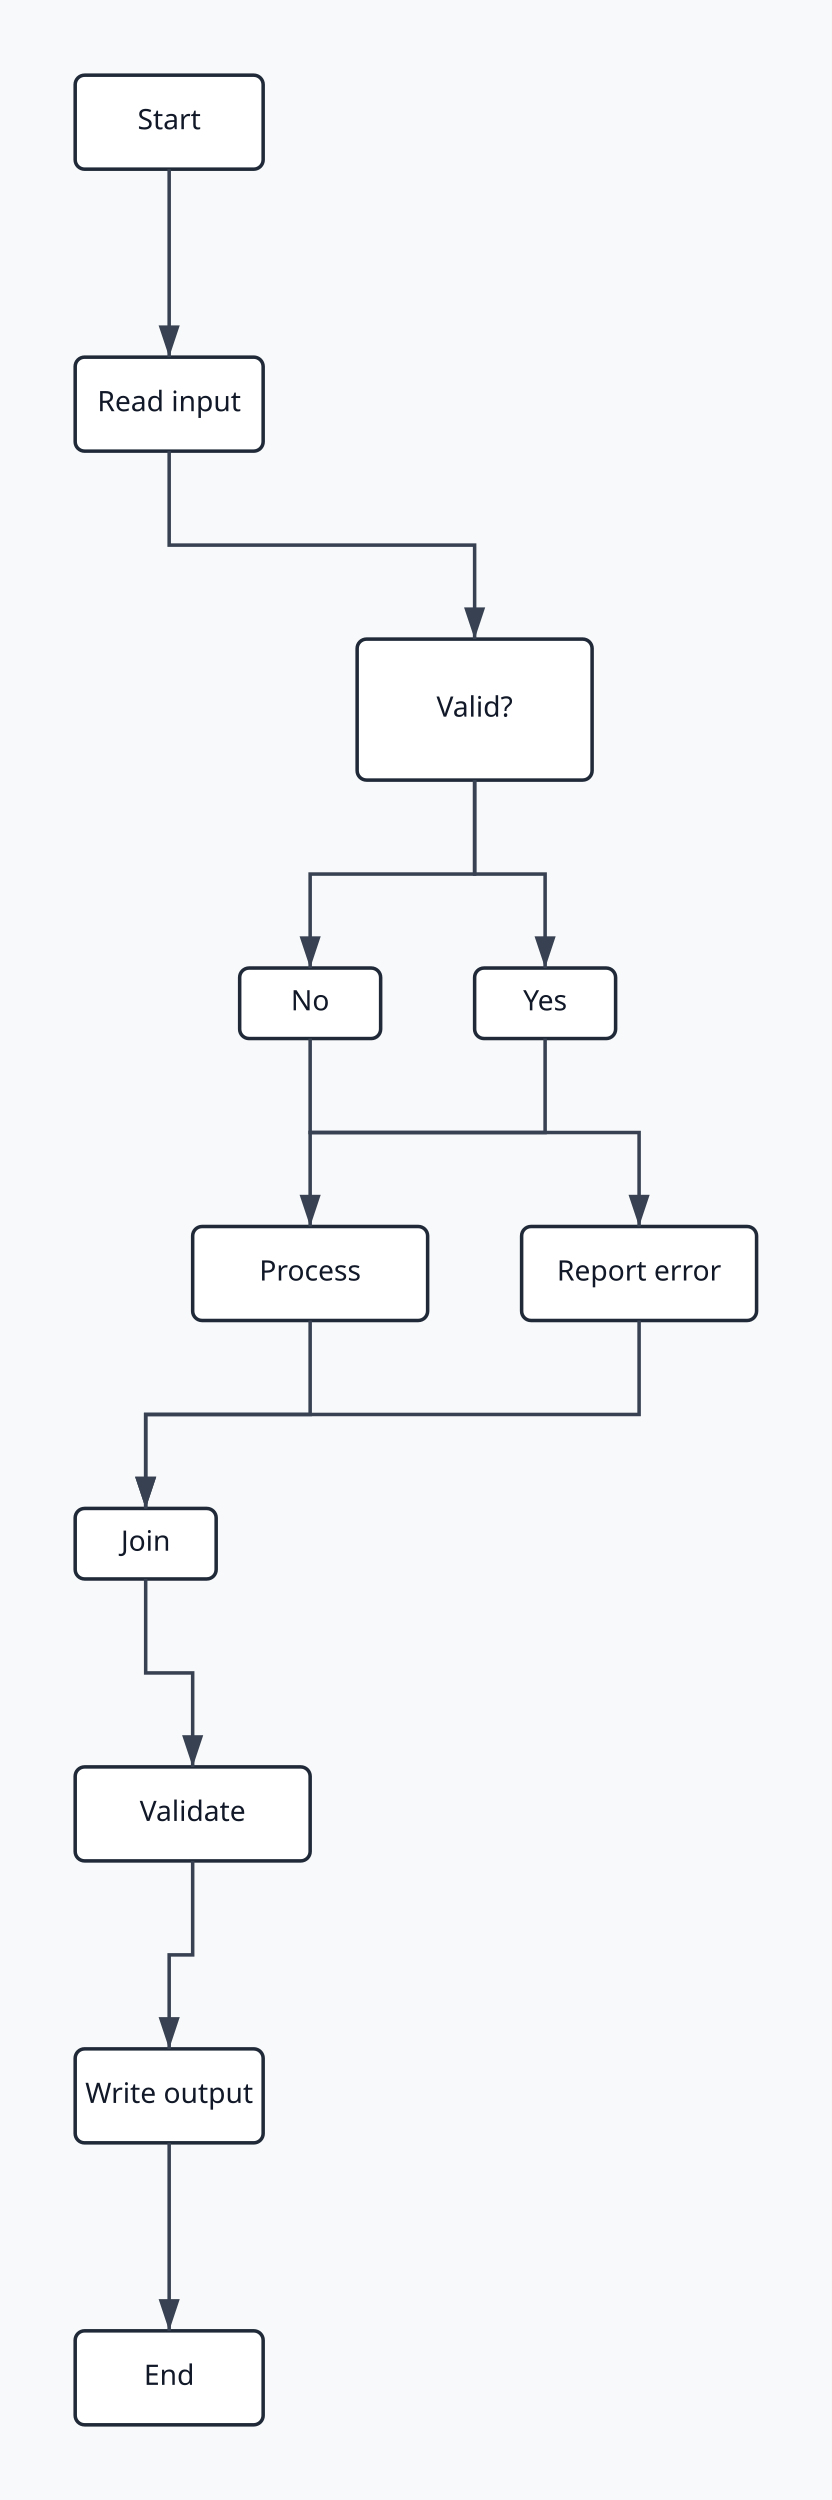
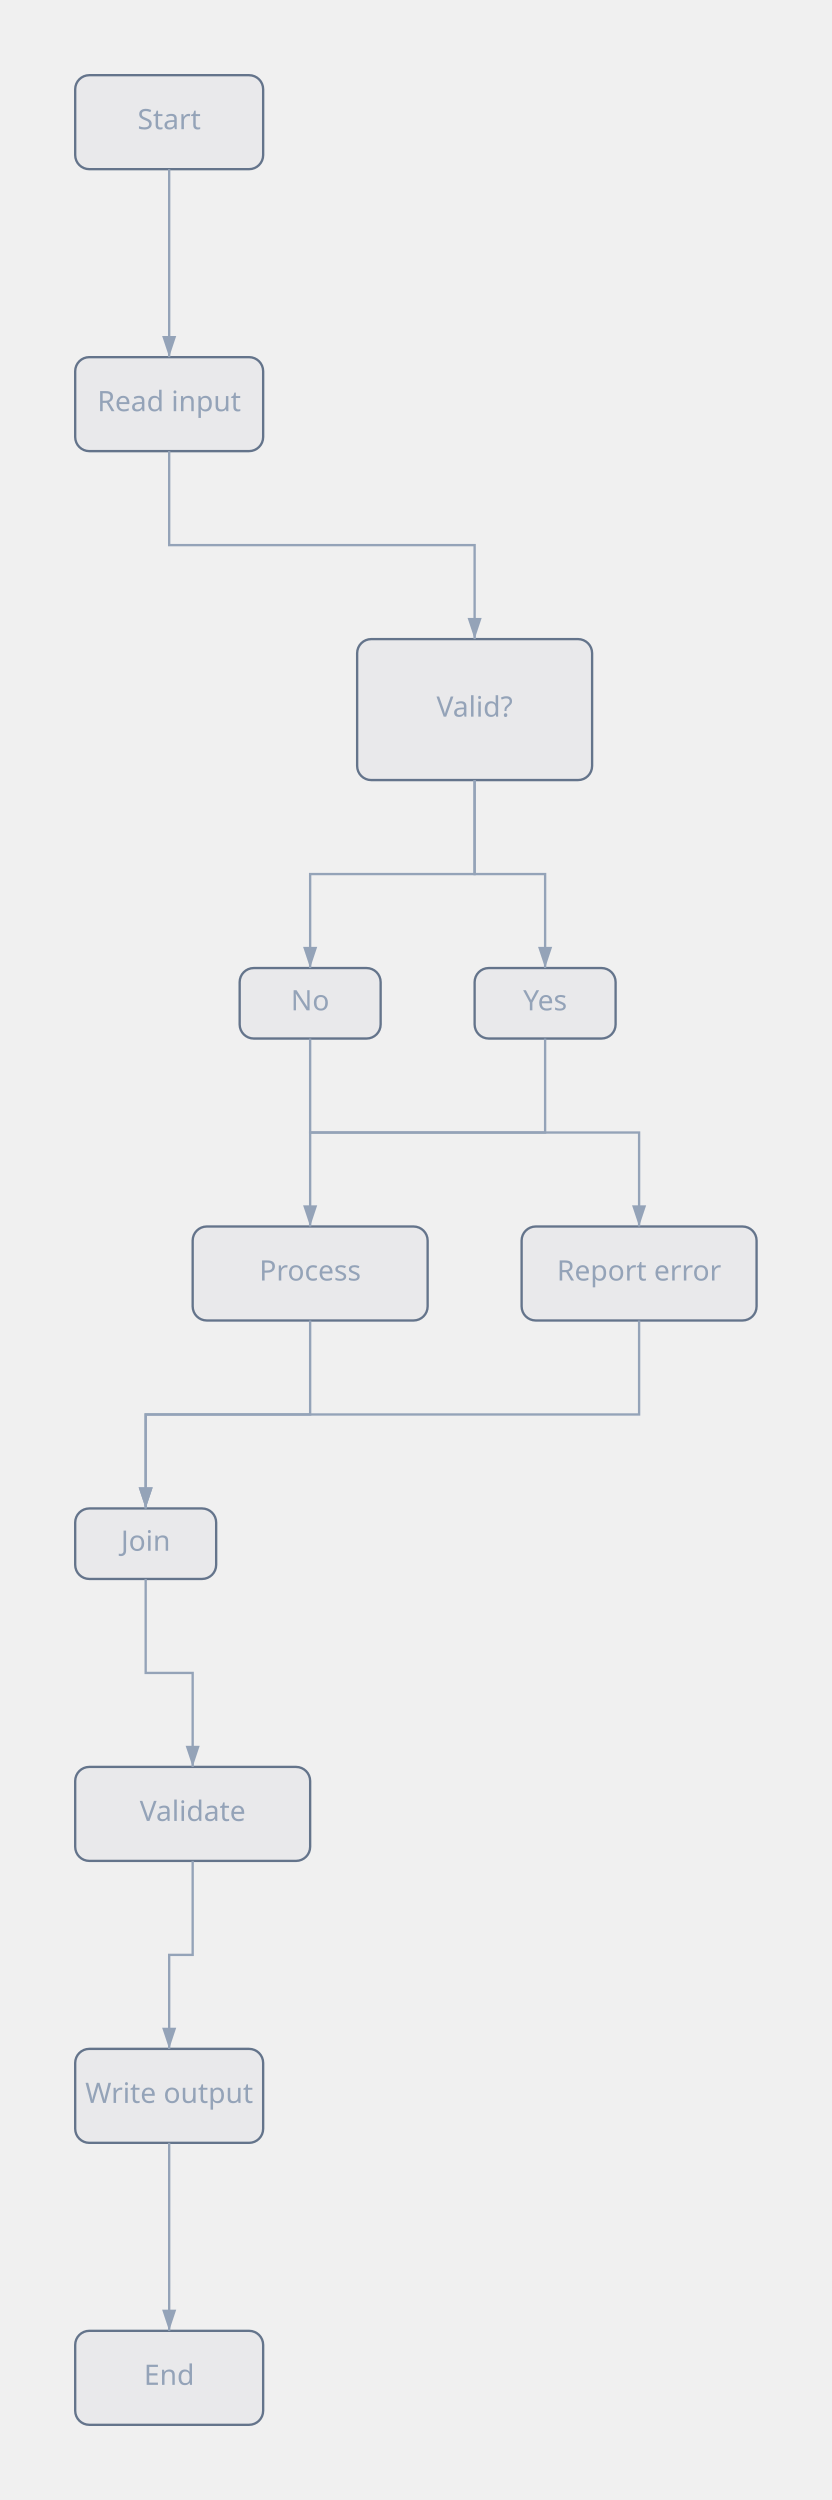
<svg xmlns="http://www.w3.org/2000/svg" width="354" height="1064" viewBox="0 0 354 1064">
  <defs>
    <marker id="elk-ts-arrow" markerWidth="10" markerHeight="10" refX="9" refY="3" orient="auto">
-       <path d="M0,0 L0,6 L9,3 z" fill="#374151" />
+       <path d="M0,0 L0,6 L9,3 z" fill="#94a3b8" />
    </marker>
  </defs>
-   <rect x="0" y="0" width="354" height="1064" fill="#f8f9fa" />
  <g transform="translate(12, 12)">
    <g transform="translate(20, 20)">
-       <rect x="0" y="0" width="80" height="40" fill="#ffffff" stroke="#1f2937" stroke-width="1.5" rx="4" />
-       <text x="40" y="23" text-anchor="middle" font-family="system-ui, sans-serif" font-size="12" fill="#111827">Start</text>
+       <rect x="0" y="0" width="80" height="40" fill="#64748b0d" stroke="#64748b" stroke-width="1" rx="6" />
+       <text x="40" y="23" text-anchor="middle" font-family="system-ui, sans-serif" font-size="12" fill="#94a3b8">Start</text>
    </g>
    <g transform="translate(20, 140)">
-       <rect x="0" y="0" width="80" height="40" fill="#ffffff" stroke="#1f2937" stroke-width="1.5" rx="4" />
-       <text x="40" y="23" text-anchor="middle" font-family="system-ui, sans-serif" font-size="12" fill="#111827">Read input</text>
+       <rect x="0" y="0" width="80" height="40" fill="#64748b0d" stroke="#64748b" stroke-width="1" rx="6" />
+       <text x="40" y="23" text-anchor="middle" font-family="system-ui, sans-serif" font-size="12" fill="#94a3b8">Read input</text>
    </g>
    <g transform="translate(140, 260)">
-       <rect x="0" y="0" width="100" height="60" fill="#ffffff" stroke="#1f2937" stroke-width="1.5" rx="4" />
-       <text x="50" y="33" text-anchor="middle" font-family="system-ui, sans-serif" font-size="12" fill="#111827">Valid?</text>
+       <rect x="0" y="0" width="100" height="60" fill="#64748b0d" stroke="#64748b" stroke-width="1" rx="6" />
+       <text x="50" y="33" text-anchor="middle" font-family="system-ui, sans-serif" font-size="12" fill="#94a3b8">Valid?</text>
    </g>
    <g transform="translate(190, 400)">
-       <rect x="0" y="0" width="60" height="30" fill="#ffffff" stroke="#1f2937" stroke-width="1.5" rx="4" />
-       <text x="30" y="18" text-anchor="middle" font-family="system-ui, sans-serif" font-size="12" fill="#111827">Yes</text>
+       <rect x="0" y="0" width="60" height="30" fill="#64748b0d" stroke="#64748b" stroke-width="1" rx="6" />
+       <text x="30" y="18" text-anchor="middle" font-family="system-ui, sans-serif" font-size="12" fill="#94a3b8">Yes</text>
    </g>
    <g transform="translate(90, 400)">
-       <rect x="0" y="0" width="60" height="30" fill="#ffffff" stroke="#1f2937" stroke-width="1.5" rx="4" />
-       <text x="30" y="18" text-anchor="middle" font-family="system-ui, sans-serif" font-size="12" fill="#111827">No</text>
+       <rect x="0" y="0" width="60" height="30" fill="#64748b0d" stroke="#64748b" stroke-width="1" rx="6" />
+       <text x="30" y="18" text-anchor="middle" font-family="system-ui, sans-serif" font-size="12" fill="#94a3b8">No</text>
    </g>
    <g transform="translate(70, 510)">
-       <rect x="0" y="0" width="100" height="40" fill="#ffffff" stroke="#1f2937" stroke-width="1.5" rx="4" />
-       <text x="50" y="23" text-anchor="middle" font-family="system-ui, sans-serif" font-size="12" fill="#111827">Process</text>
+       <rect x="0" y="0" width="100" height="40" fill="#64748b0d" stroke="#64748b" stroke-width="1" rx="6" />
+       <text x="50" y="23" text-anchor="middle" font-family="system-ui, sans-serif" font-size="12" fill="#94a3b8">Process</text>
    </g>
    <g transform="translate(210, 510)">
-       <rect x="0" y="0" width="100" height="40" fill="#ffffff" stroke="#1f2937" stroke-width="1.5" rx="4" />
-       <text x="50" y="23" text-anchor="middle" font-family="system-ui, sans-serif" font-size="12" fill="#111827">Report error</text>
+       <rect x="0" y="0" width="100" height="40" fill="#64748b0d" stroke="#64748b" stroke-width="1" rx="6" />
+       <text x="50" y="23" text-anchor="middle" font-family="system-ui, sans-serif" font-size="12" fill="#94a3b8">Report error</text>
    </g>
    <g transform="translate(20, 630)">
-       <rect x="0" y="0" width="60" height="30" fill="#ffffff" stroke="#1f2937" stroke-width="1.5" rx="4" />
-       <text x="30" y="18" text-anchor="middle" font-family="system-ui, sans-serif" font-size="12" fill="#111827">Join</text>
+       <rect x="0" y="0" width="60" height="30" fill="#64748b0d" stroke="#64748b" stroke-width="1" rx="6" />
+       <text x="30" y="18" text-anchor="middle" font-family="system-ui, sans-serif" font-size="12" fill="#94a3b8">Join</text>
    </g>
    <g transform="translate(20, 740)">
-       <rect x="0" y="0" width="100" height="40" fill="#ffffff" stroke="#1f2937" stroke-width="1.5" rx="4" />
-       <text x="50" y="23" text-anchor="middle" font-family="system-ui, sans-serif" font-size="12" fill="#111827">Validate</text>
+       <rect x="0" y="0" width="100" height="40" fill="#64748b0d" stroke="#64748b" stroke-width="1" rx="6" />
+       <text x="50" y="23" text-anchor="middle" font-family="system-ui, sans-serif" font-size="12" fill="#94a3b8">Validate</text>
    </g>
    <g transform="translate(20, 860)">
-       <rect x="0" y="0" width="80" height="40" fill="#ffffff" stroke="#1f2937" stroke-width="1.5" rx="4" />
-       <text x="40" y="23" text-anchor="middle" font-family="system-ui, sans-serif" font-size="12" fill="#111827">Write output</text>
+       <rect x="0" y="0" width="80" height="40" fill="#64748b0d" stroke="#64748b" stroke-width="1" rx="6" />
+       <text x="40" y="23" text-anchor="middle" font-family="system-ui, sans-serif" font-size="12" fill="#94a3b8">Write output</text>
    </g>
    <g transform="translate(20, 980)">
-       <rect x="0" y="0" width="80" height="40" fill="#ffffff" stroke="#1f2937" stroke-width="1.5" rx="4" />
-       <text x="40" y="23" text-anchor="middle" font-family="system-ui, sans-serif" font-size="12" fill="#111827">End</text>
+       <rect x="0" y="0" width="80" height="40" fill="#64748b0d" stroke="#64748b" stroke-width="1" rx="6" />
+       <text x="40" y="23" text-anchor="middle" font-family="system-ui, sans-serif" font-size="12" fill="#94a3b8">End</text>
    </g>
-     <polyline points="60,60 60,140" fill="none" stroke="#374151" stroke-width="1.5" marker-end="url(#elk-ts-arrow)" />
-     <polyline points="60,180 60,220 190,220 190,260" fill="none" stroke="#374151" stroke-width="1.5" marker-end="url(#elk-ts-arrow)" />
-     <polyline points="190,320 190,360 220,360 220,400" fill="none" stroke="#374151" stroke-width="1.5" marker-end="url(#elk-ts-arrow)" />
-     <polyline points="190,320 190,360 120,360 120,400" fill="none" stroke="#374151" stroke-width="1.5" marker-end="url(#elk-ts-arrow)" />
-     <polyline points="220,430 220,470 120,470 120,510" fill="none" stroke="#374151" stroke-width="1.5" marker-end="url(#elk-ts-arrow)" />
-     <polyline points="120,430 120,470 260,470 260,510" fill="none" stroke="#374151" stroke-width="1.5" marker-end="url(#elk-ts-arrow)" />
-     <polyline points="120,550 120,590 50,590 50,630" fill="none" stroke="#374151" stroke-width="1.5" marker-end="url(#elk-ts-arrow)" />
-     <polyline points="260,550 260,590 50,590 50,630" fill="none" stroke="#374151" stroke-width="1.5" marker-end="url(#elk-ts-arrow)" />
-     <polyline points="50,660 50,700 70,700 70,740" fill="none" stroke="#374151" stroke-width="1.5" marker-end="url(#elk-ts-arrow)" />
-     <polyline points="70,780 70,820 60,820 60,860" fill="none" stroke="#374151" stroke-width="1.5" marker-end="url(#elk-ts-arrow)" />
-     <polyline points="60,900 60,980" fill="none" stroke="#374151" stroke-width="1.5" marker-end="url(#elk-ts-arrow)" />
+     <polyline points="60,60 60,140" fill="none" stroke="#94a3b8" stroke-width="1" marker-end="url(#elk-ts-arrow)" />
+     <polyline points="60,180 60,220 190,220 190,260" fill="none" stroke="#94a3b8" stroke-width="1" marker-end="url(#elk-ts-arrow)" />
+     <polyline points="190,320 190,360 220,360 220,400" fill="none" stroke="#94a3b8" stroke-width="1" marker-end="url(#elk-ts-arrow)" />
+     <polyline points="190,320 190,360 120,360 120,400" fill="none" stroke="#94a3b8" stroke-width="1" marker-end="url(#elk-ts-arrow)" />
+     <polyline points="220,430 220,470 120,470 120,510" fill="none" stroke="#94a3b8" stroke-width="1" marker-end="url(#elk-ts-arrow)" />
+     <polyline points="120,430 120,470 260,470 260,510" fill="none" stroke="#94a3b8" stroke-width="1" marker-end="url(#elk-ts-arrow)" />
+     <polyline points="120,550 120,590 50,590 50,630" fill="none" stroke="#94a3b8" stroke-width="1" marker-end="url(#elk-ts-arrow)" />
+     <polyline points="260,550 260,590 50,590 50,630" fill="none" stroke="#94a3b8" stroke-width="1" marker-end="url(#elk-ts-arrow)" />
+     <polyline points="50,660 50,700 70,700 70,740" fill="none" stroke="#94a3b8" stroke-width="1" marker-end="url(#elk-ts-arrow)" />
+     <polyline points="70,780 70,820 60,820 60,860" fill="none" stroke="#94a3b8" stroke-width="1" marker-end="url(#elk-ts-arrow)" />
+     <polyline points="60,900 60,980" fill="none" stroke="#94a3b8" stroke-width="1" marker-end="url(#elk-ts-arrow)" />
  </g>
</svg>
